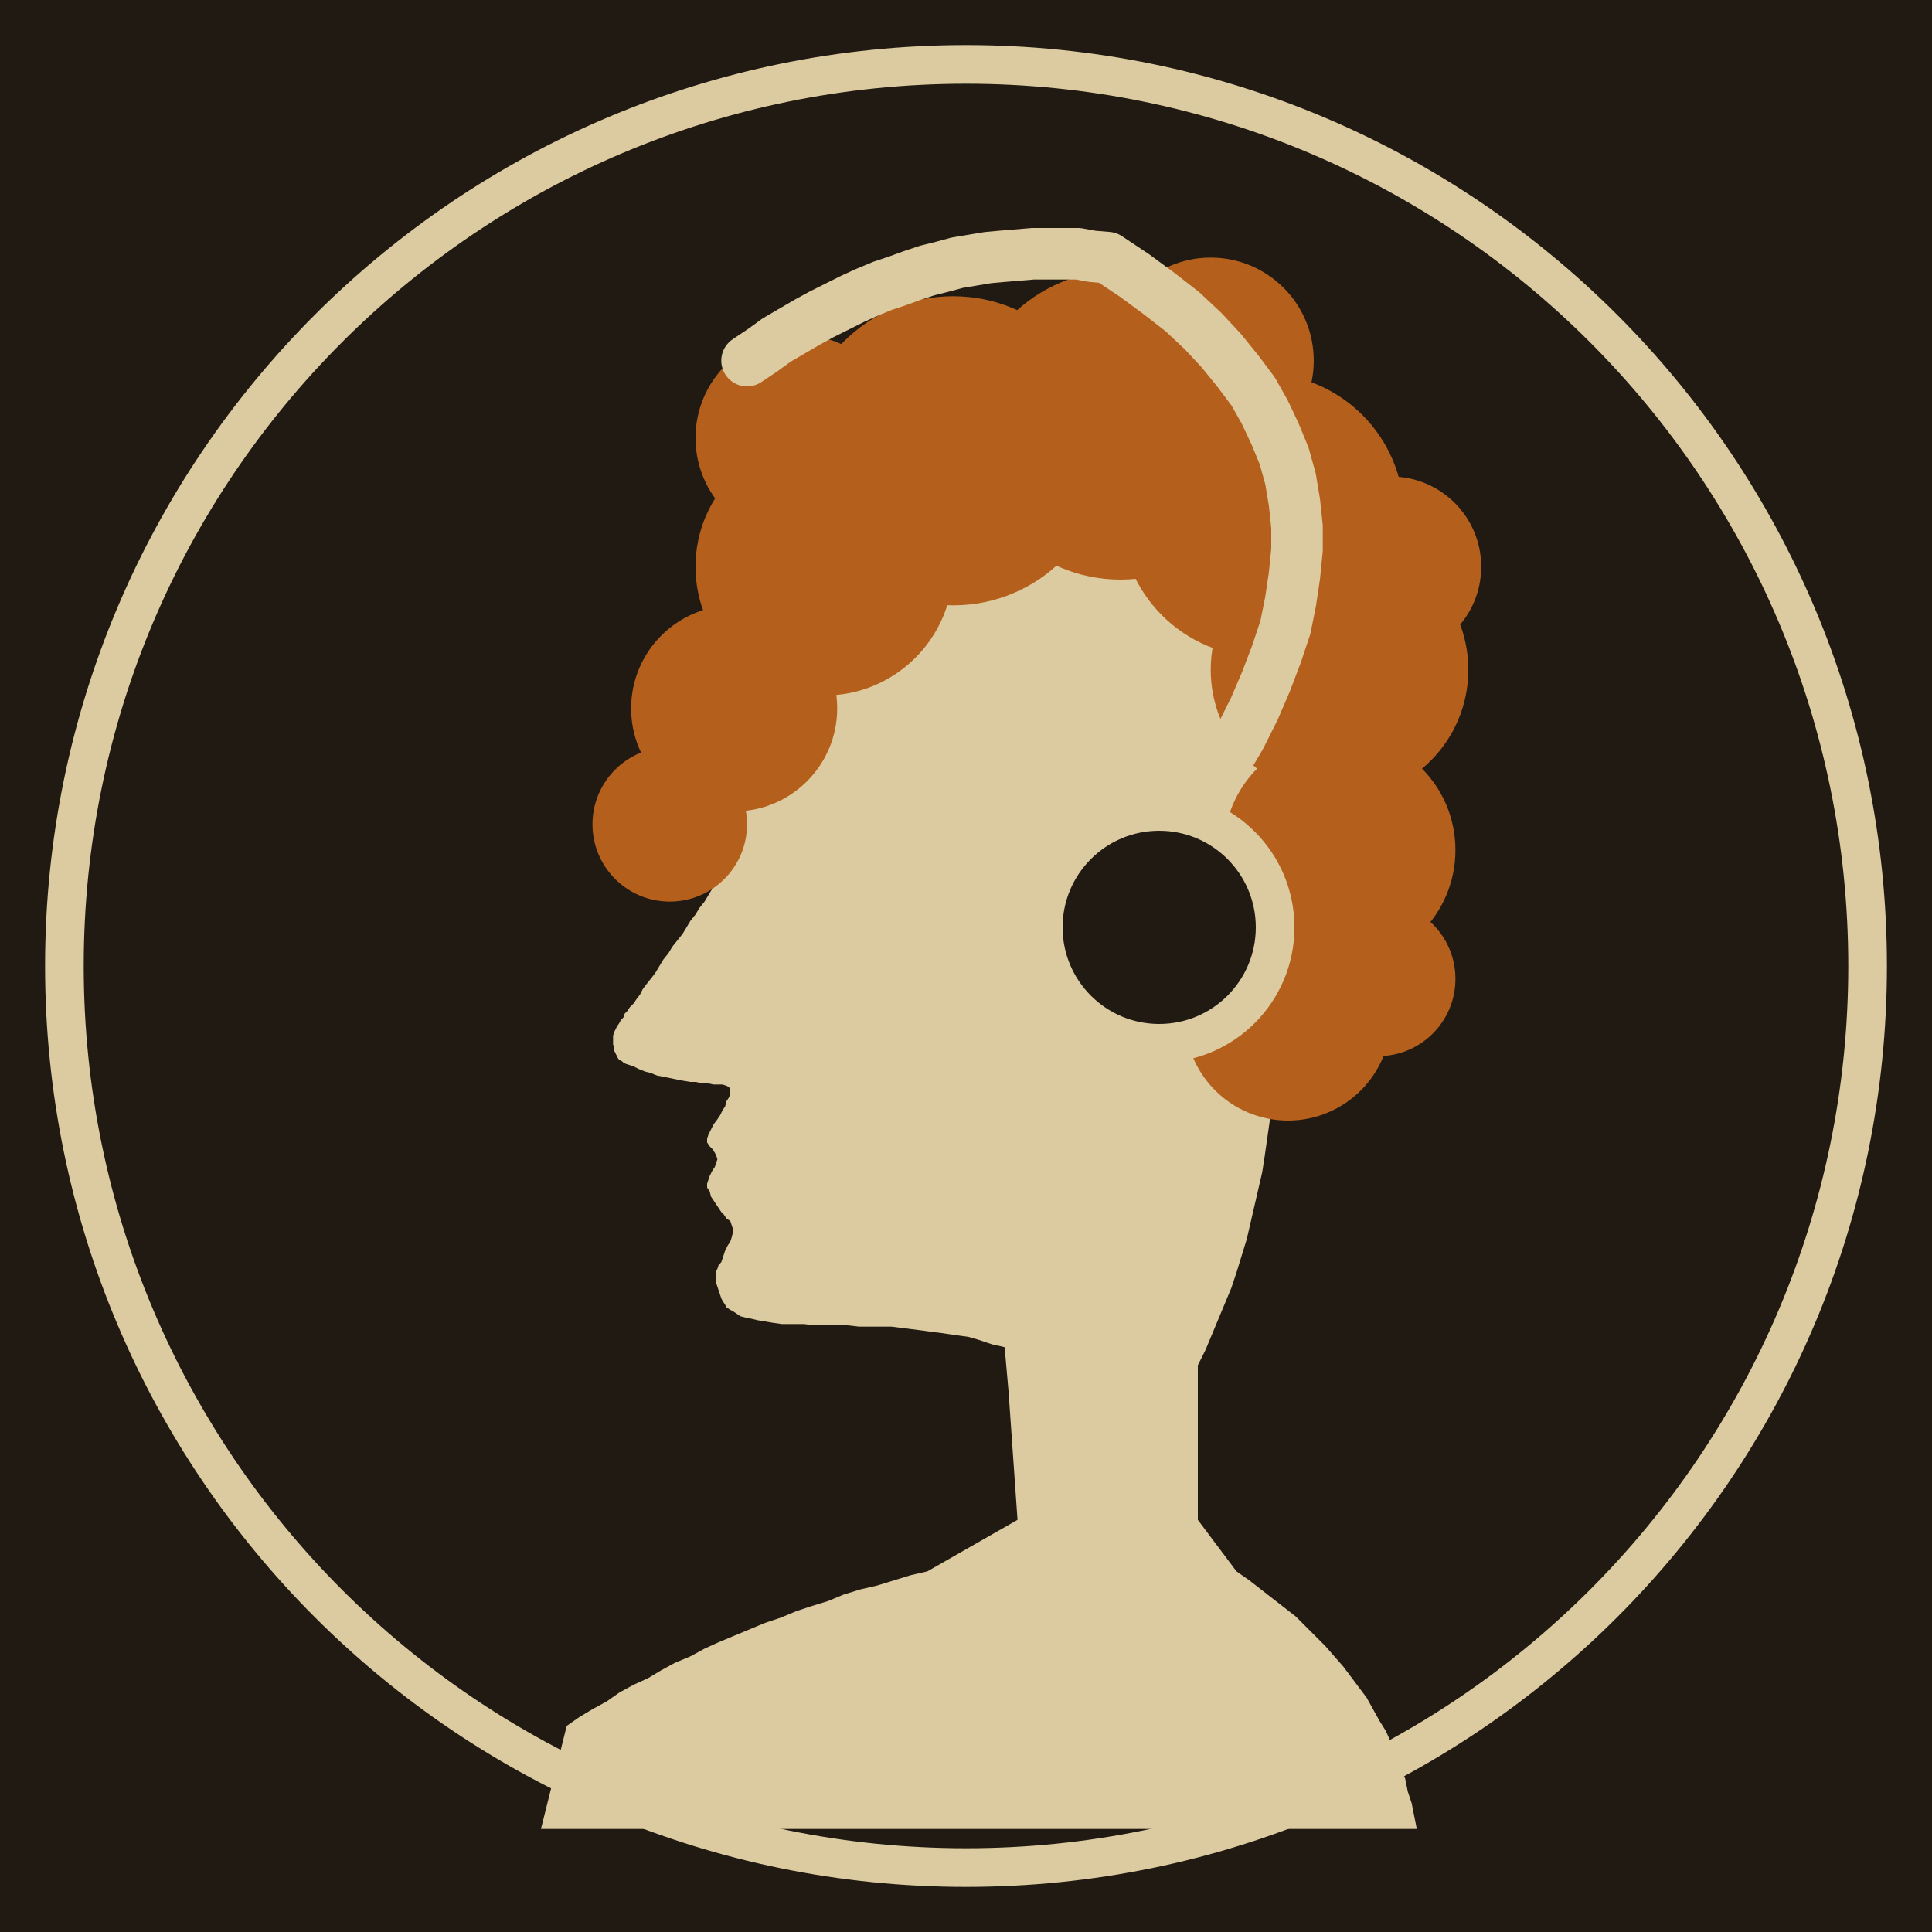
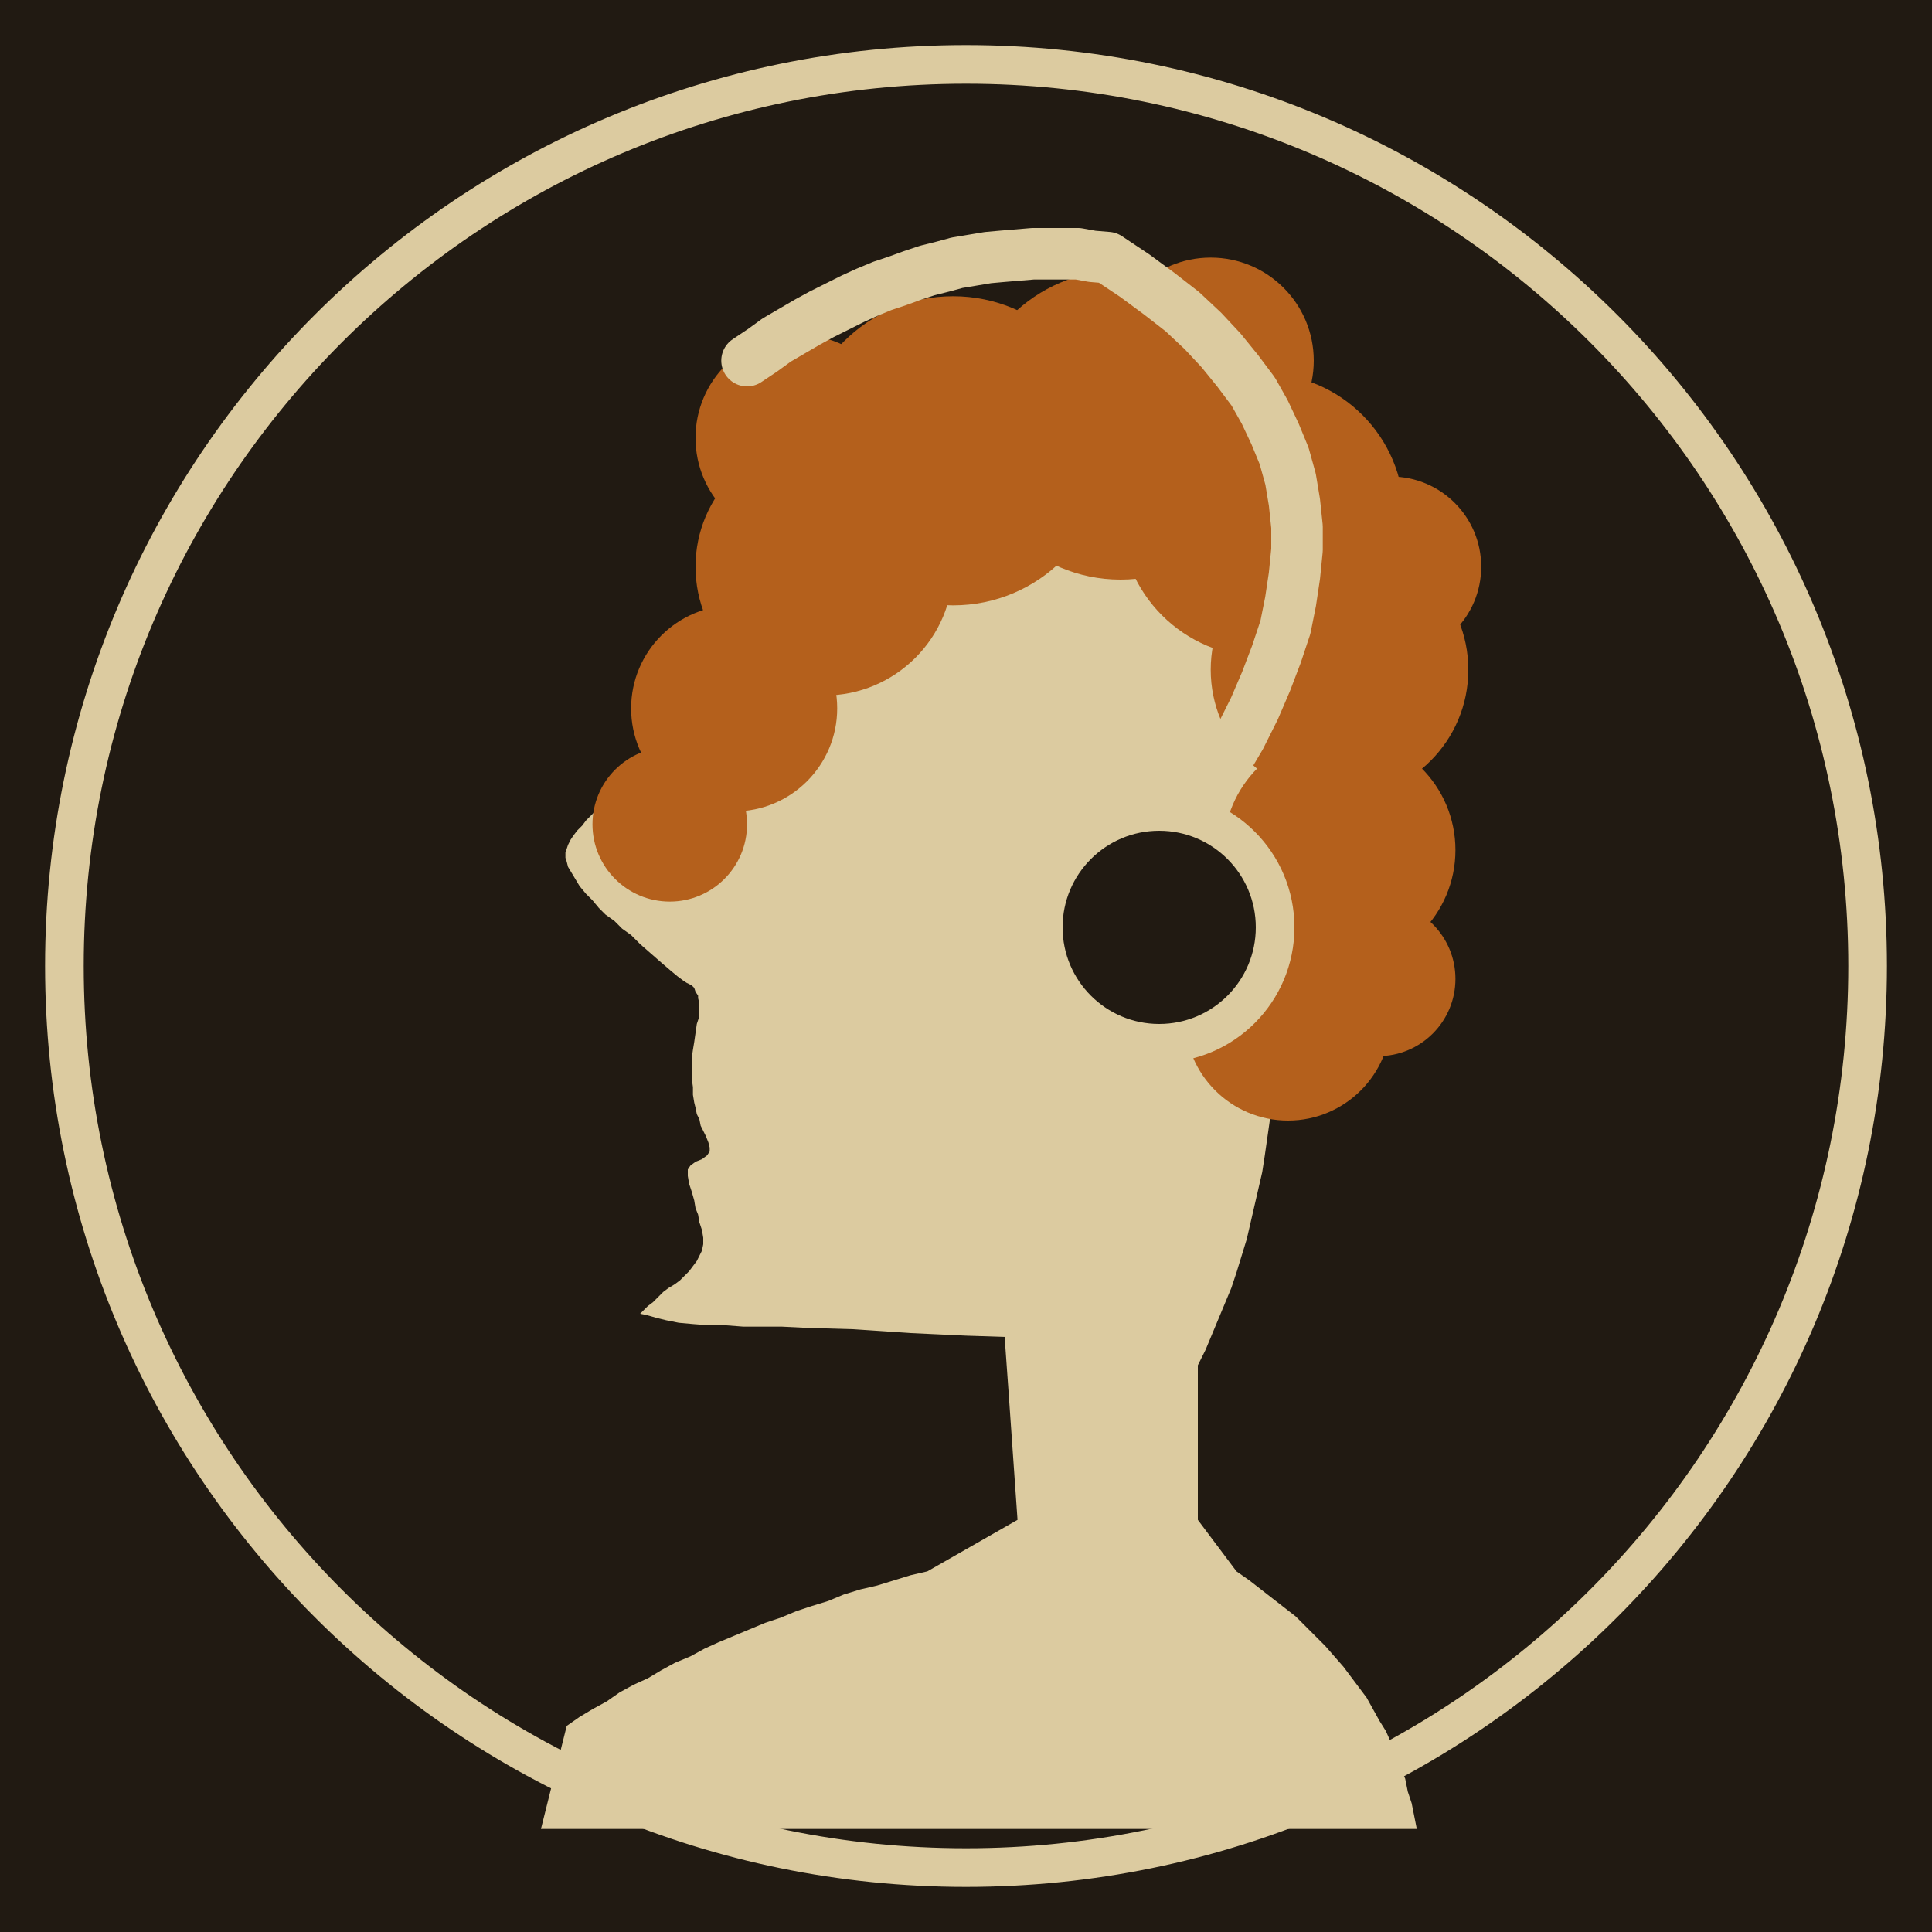
<svg xmlns="http://www.w3.org/2000/svg" viewBox="0 0 150 150">
  <rect width="150" height="150" fill="#211A12" />
  <circle cx="75" cy="75" r="70" fill="none" stroke="#DCCBA0" stroke-width="3" />
-   <polygon points="60.0,50.0 59.8,50.7 59.5,51.3 59.3,52.0 59.1,52.6 58.8,53.2 58.6,53.9 58.4,54.5 58.2,55.1 58.0,55.7 57.8,56.3 57.7,56.9 57.5,57.5 57.3,58.1 57.2,58.7 57.0,59.2 56.9,59.8 56.8,60.3 56.6,60.9 56.5,61.4 56.4,61.9 56.3,62.5 56.3,62.6 56.2,62.7 56.2,62.9 56.2,63.1 56.2,63.3 56.2,63.6 56.3,63.9 56.5,64.3 56.7,64.7 56.9,65.1 57.0,65.6 57.0,66.0 56.9,66.5 56.6,67.0 56.3,67.5 56.0,68.0 55.6,68.5 55.3,69.0 55.0,69.5 54.7,70.0 54.3,70.5 54.0,71.0 53.6,71.5 53.3,72.0 53.0,72.5 52.6,73.0 52.2,73.5 51.9,74.0 51.5,74.5 51.2,75.0 50.9,75.5 50.6,75.9 50.2,76.4 49.9,76.8 49.7,77.2 49.4,77.6 49.2,77.9 48.9,78.2 48.7,78.5 48.5,78.7 48.4,79.0 48.2,79.2 48.1,79.4 47.9,79.7 47.8,79.9 47.7,80.1 47.6,80.4 47.6,80.6 47.6,80.8 47.6,81.1 47.7,81.3 47.7,81.6 47.8,81.8 47.9,82.0 48.0,82.2 48.1,82.3 48.3,82.4 48.4,82.5 48.6,82.6 48.9,82.7 49.2,82.8 49.6,83.0 50.1,83.2 50.5,83.3 51.0,83.5 51.5,83.6 52.0,83.7 52.5,83.8 53.0,83.9 53.6,84.0 54.0,84.0 54.5,84.1 54.9,84.1 55.4,84.2 55.8,84.2 56.1,84.2 56.4,84.3 56.6,84.4 56.7,84.6 56.7,84.9 56.6,85.2 56.4,85.5 56.3,85.9 56.1,86.2 55.9,86.6 55.7,86.9 55.4,87.3 55.2,87.7 55.0,88.1 54.9,88.4 54.9,88.7 55.1,89.0 55.3,89.2 55.5,89.5 55.6,89.7 55.7,90.0 55.6,90.3 55.5,90.6 55.3,90.9 55.1,91.3 55.0,91.6 54.9,91.9 54.9,92.2 55.1,92.5 55.2,92.9 55.4,93.2 55.6,93.5 55.8,93.8 56.0,94.1 56.2,94.3 56.4,94.6 56.7,94.8 56.8,95.1 56.9,95.4 56.9,95.7 56.8,96.1 56.7,96.4 56.5,96.7 56.3,97.1 56.2,97.4 56.1,97.7 56.0,98.0 55.8,98.2 55.7,98.5 55.6,98.7 55.6,99.0 55.6,99.3 55.6,99.6 55.7,99.9 55.8,100.2 55.9,100.5 56.0,100.8 56.1,101.0 56.3,101.3 56.4,101.5 56.7,101.7 56.9,101.8 57.2,102.0 57.5,102.2 57.9,102.3 58.4,102.4 58.8,102.5 59.4,102.6 60.0,102.7 60.7,102.8 61.5,102.8 62.4,102.8 63.3,102.9 64.1,102.9 65.0,102.9 65.8,102.9 66.7,103.0 67.5,103.0 68.4,103.0 69.2,103.0 70.0,103.1 70.8,103.2 71.6,103.3 72.3,103.4 73.1,103.5 73.8,103.6 74.5,103.7 75.2,103.8 75.9,104.0 76.5,104.2 77.1,104.4 77.6,104.5 78.0,104.6 78.3,108.0 79.0,118.0 72.0,122.0 72.0,122.0 70.7,122.3 69.4,122.7 68.1,123.1 66.8,123.4 65.5,123.8 64.3,124.3 63.0,124.7 61.8,125.1 60.6,125.6 59.4,126.0 58.2,126.5 57.0,127.0 55.8,127.5 54.7,128.0 53.6,128.6 52.4,129.1 51.3,129.7 50.3,130.3 49.2,130.8 48.1,131.4 47.1,132.1 46.0,132.7 45.0,133.3 44.0,134.0 42.0,142.0 110.0,142.0 110.0,142.0 109.8,141.0 109.6,140.0 109.3,139.1 109.1,138.1 108.7,137.2 108.4,136.3 108.0,135.3 107.6,134.4 107.1,133.6 106.6,132.7 106.1,131.8 105.5,131.0 104.9,130.2 104.3,129.4 103.6,128.6 102.9,127.8 102.1,127.0 101.4,126.3 100.6,125.5 99.7,124.8 98.8,124.1 97.9,123.4 97.0,122.7 96.0,122.0 93.0,118.0 93.0,106.0 93.0,106.0 93.6,104.8 94.1,103.6 94.6,102.4 95.1,101.2 95.6,100.0 96.0,98.8 96.4,97.5 96.8,96.2 97.1,94.9 97.4,93.6 97.7,92.3 98.0,91.0 98.2,89.7 98.4,88.3 98.6,86.9 98.8,85.6 98.9,84.2 99.0,82.8 99.1,81.3 99.1,79.9 99.1,78.4 99.1,77.0 99.1,75.5 99.0,74.0 99.1,72.8 99.1,71.7 99.1,70.5 99.1,69.3 99.0,68.2 98.9,67.0 98.8,65.8 98.7,64.7 98.5,63.5 98.3,62.3 98.0,61.2 97.8,60.0 97.4,58.8 97.1,57.7 96.7,56.5 96.3,55.3 95.9,54.2 95.4,53.0 94.9,51.8 94.4,50.7 93.9,49.5 93.3,48.3 92.7,47.2 92.0,46.0 91.3,45.2 90.6,44.4 89.9,43.7 89.2,42.9 88.5,42.3 87.8,41.6 87.0,41.0 86.2,40.4 85.4,39.9 84.6,39.4 83.8,38.9 83.0,38.5 82.2,38.1 81.3,37.7 80.4,37.4 79.6,37.1 78.7,36.9 77.8,36.6 76.8,36.4 75.9,36.3 74.9,36.2 74.0,36.1 73.0,36.0 72.0,36.0 71.2,36.5 70.4,37.0 69.6,37.5 68.9,38.1 68.2,38.6 67.5,39.1 66.8,39.7 66.2,40.2 65.6,40.8 65.1,41.3 64.5,41.9 64.0,42.5 63.5,43.1 63.1,43.7 62.6,44.3 62.2,44.9 61.8,45.5 61.5,46.1 61.2,46.8 60.9,47.4 60.6,48.0 60.4,48.7 60.2,49.3 60.0,50.0" fill="#DCCBA0" />
+   <polygon points="60.0,50.0 59.7,50.3 59.2,50.8 58.7,51.3 58.2,51.8 57.7,52.3 57.2,52.8 56.7,53.3 56.3,53.7 55.9,54.2 55.5,54.7 55.1,55.2 54.8,55.8 54.5,56.3 54.2,56.9 53.8,57.4 53.3,57.8 52.7,58.2 52.1,58.6 51.4,58.9 50.8,59.3 50.2,59.7 49.6,60.1 49.0,60.5 48.4,60.9 47.9,61.4 47.4,61.8 46.9,62.3 46.4,62.8 45.9,63.3 45.5,63.7 45.2,64.1 44.8,64.5 44.5,64.9 44.3,65.2 44.1,65.6 44.0,65.9 43.9,66.2 43.9,66.6 44.0,66.9 44.1,67.3 44.4,67.8 44.7,68.3 45.0,68.8 45.5,69.4 46.0,69.9 46.5,70.5 47.0,71.0 47.7,71.5 48.3,72.1 49.0,72.6 49.7,73.3 50.5,74.0 51.3,74.7 52.0,75.3 52.6,75.8 53.0,76.1 53.3,76.3 53.5,76.4 53.7,76.5 53.9,76.7 54.0,77.0 54.2,77.3 54.2,77.5 54.3,77.9 54.3,78.3 54.3,78.9 54.1,79.5 54.0,80.2 53.9,80.9 53.8,81.5 53.7,82.2 53.7,83.0 53.7,83.7 53.8,84.4 53.8,85.0 53.9,85.6 54.0,86.0 54.1,86.5 54.3,86.9 54.4,87.4 54.6,87.8 54.8,88.2 55.0,88.7 55.1,89.1 55.1,89.4 54.9,89.7 54.5,90.0 54.0,90.2 53.6,90.5 53.4,90.8 53.4,91.3 53.5,91.9 53.7,92.5 53.9,93.2 54.0,93.8 54.2,94.3 54.3,94.9 54.5,95.5 54.6,96.1 54.6,96.6 54.5,97.1 54.3,97.5 54.1,97.9 53.8,98.3 53.5,98.7 53.2,99.0 52.8,99.4 52.4,99.7 51.9,100.0 51.5,100.3 51.1,100.7 50.7,101.1 50.3,101.4 49.9,101.8 49.7,102.0 50.2,102.1 50.9,102.3 51.7,102.5 52.7,102.7 53.8,102.8 55.1,102.9 56.4,102.9 57.7,103.0 58.7,103.0 59.6,103.0 60.7,103.0 62.7,103.1 66.2,103.2 70.7,103.5 75.0,103.7 78.0,103.8 78.3,108.0 79.0,118.0 72.0,122.0 72.0,122.0 70.7,122.3 69.4,122.7 68.1,123.1 66.8,123.4 65.5,123.8 64.3,124.3 63.0,124.7 61.8,125.1 60.6,125.6 59.4,126.0 58.2,126.5 57.0,127.0 55.8,127.5 54.7,128.0 53.6,128.6 52.4,129.1 51.3,129.7 50.3,130.3 49.2,130.8 48.1,131.4 47.1,132.1 46.0,132.7 45.0,133.3 44.0,134.0 42.0,142.0 110.0,142.0 110.0,142.0 109.8,141.0 109.6,140.0 109.3,139.1 109.1,138.1 108.7,137.2 108.4,136.3 108.0,135.3 107.6,134.4 107.1,133.6 106.6,132.7 106.1,131.8 105.5,131.0 104.9,130.2 104.3,129.4 103.6,128.6 102.9,127.8 102.1,127.0 101.4,126.3 100.6,125.5 99.7,124.8 98.8,124.1 97.9,123.4 97.0,122.7 96.0,122.0 93.0,118.0 93.0,106.0 93.0,106.0 93.6,104.8 94.1,103.6 94.6,102.4 95.1,101.2 95.6,100.0 96.0,98.8 96.4,97.5 96.8,96.2 97.1,94.9 97.4,93.6 97.7,92.3 98.0,91.0 98.2,89.7 98.4,88.3 98.6,86.9 98.8,85.6 98.9,84.2 99.0,82.8 99.1,81.3 99.1,79.9 99.1,78.4 99.1,77.0 99.1,75.5 99.0,74.0 99.1,72.8 99.1,71.7 99.1,70.5 99.1,69.3 99.0,68.2 98.9,67.0 98.8,65.8 98.7,64.7 98.5,63.5 98.3,62.3 98.0,61.2 97.8,60.0 97.4,58.8 97.1,57.7 96.7,56.5 96.3,55.3 95.9,54.2 95.4,53.0 94.9,51.8 94.4,50.7 93.9,49.5 93.3,48.3 92.7,47.2 92.0,46.0 91.3,45.2 90.6,44.4 89.9,43.7 89.2,42.9 88.5,42.3 87.8,41.6 87.0,41.0 86.2,40.4 85.4,39.9 84.6,39.4 83.8,38.9 83.0,38.5 82.2,38.1 81.3,37.7 80.4,37.4 79.6,37.1 78.7,36.9 77.8,36.6 76.8,36.4 75.9,36.3 74.9,36.2 74.0,36.1 73.0,36.0 72.0,36.0 71.2,36.5 70.4,37.0 69.6,37.5 68.9,38.1 68.2,38.6 67.5,39.1 66.8,39.7 66.2,40.2 65.6,40.8 65.1,41.3 64.5,41.9 64.0,42.5 63.5,43.1 63.1,43.7 62.6,44.3 62.2,44.9 61.8,45.5 61.5,46.1 61.2,46.8 60.9,47.4 60.6,48.0 60.4,48.7 60.2,49.3 60.0,50.0" fill="#DCCBA0" />
  <circle cx="64" cy="44" r="10" fill="#B4601C" />
  <circle cx="74" cy="35" r="12" fill="#B4601C" />
  <circle cx="87" cy="33" r="12" fill="#B4601C" />
  <circle cx="98" cy="40" r="11" fill="#B4601C" />
  <circle cx="104" cy="52" r="10" fill="#B4601C" />
  <circle cx="104" cy="66" r="9" fill="#B4601C" />
  <circle cx="100" cy="79" r="8" fill="#B4601C" />
  <circle cx="57" cy="55" r="8" fill="#B4601C" />
  <circle cx="62" cy="34" r="8" fill="#B4601C" />
  <circle cx="94" cy="28" r="8" fill="#B4601C" />
  <circle cx="108" cy="44" r="7" fill="#B4601C" />
  <circle cx="52" cy="64" r="6" fill="#B4601C" />
  <circle cx="107" cy="76" r="6" fill="#B4601C" />
  <polyline points="92.0,64.0 93.6,61.7 95.0,59.4 96.3,57.2 97.4,55.0 98.3,52.9 99.1,50.8 99.8,48.7 100.2,46.7 100.5,44.7 100.7,42.7 100.7,40.9 100.5,39.0 100.2,37.2 99.7,35.4 99.0,33.7 98.2,32.0 97.3,30.4 96.1,28.8 94.8,27.2 93.4,25.7 91.8,24.2 90.0,22.8 88.1,21.4 86.0,20.0 84.8,19.9 83.7,19.7 82.5,19.7 81.3,19.7 80.2,19.7 79.0,19.8 77.8,19.9 76.7,20.0 75.5,20.2 74.3,20.4 73.2,20.7 72.0,21.0 70.8,21.4 69.7,21.8 68.5,22.2 67.3,22.7 66.2,23.2 65.0,23.8 63.8,24.4 62.7,25.0 61.5,25.7 60.3,26.4 59.2,27.2 58.0,28.0" fill="none" stroke="#DCCBA0" stroke-width="4" stroke-linecap="round" stroke-linejoin="round" />
  <circle cx="90" cy="72" r="9" fill="#211A12" />
  <circle cx="90" cy="72" r="9" fill="none" stroke="#DCCBA0" stroke-width="3" />
</svg>
